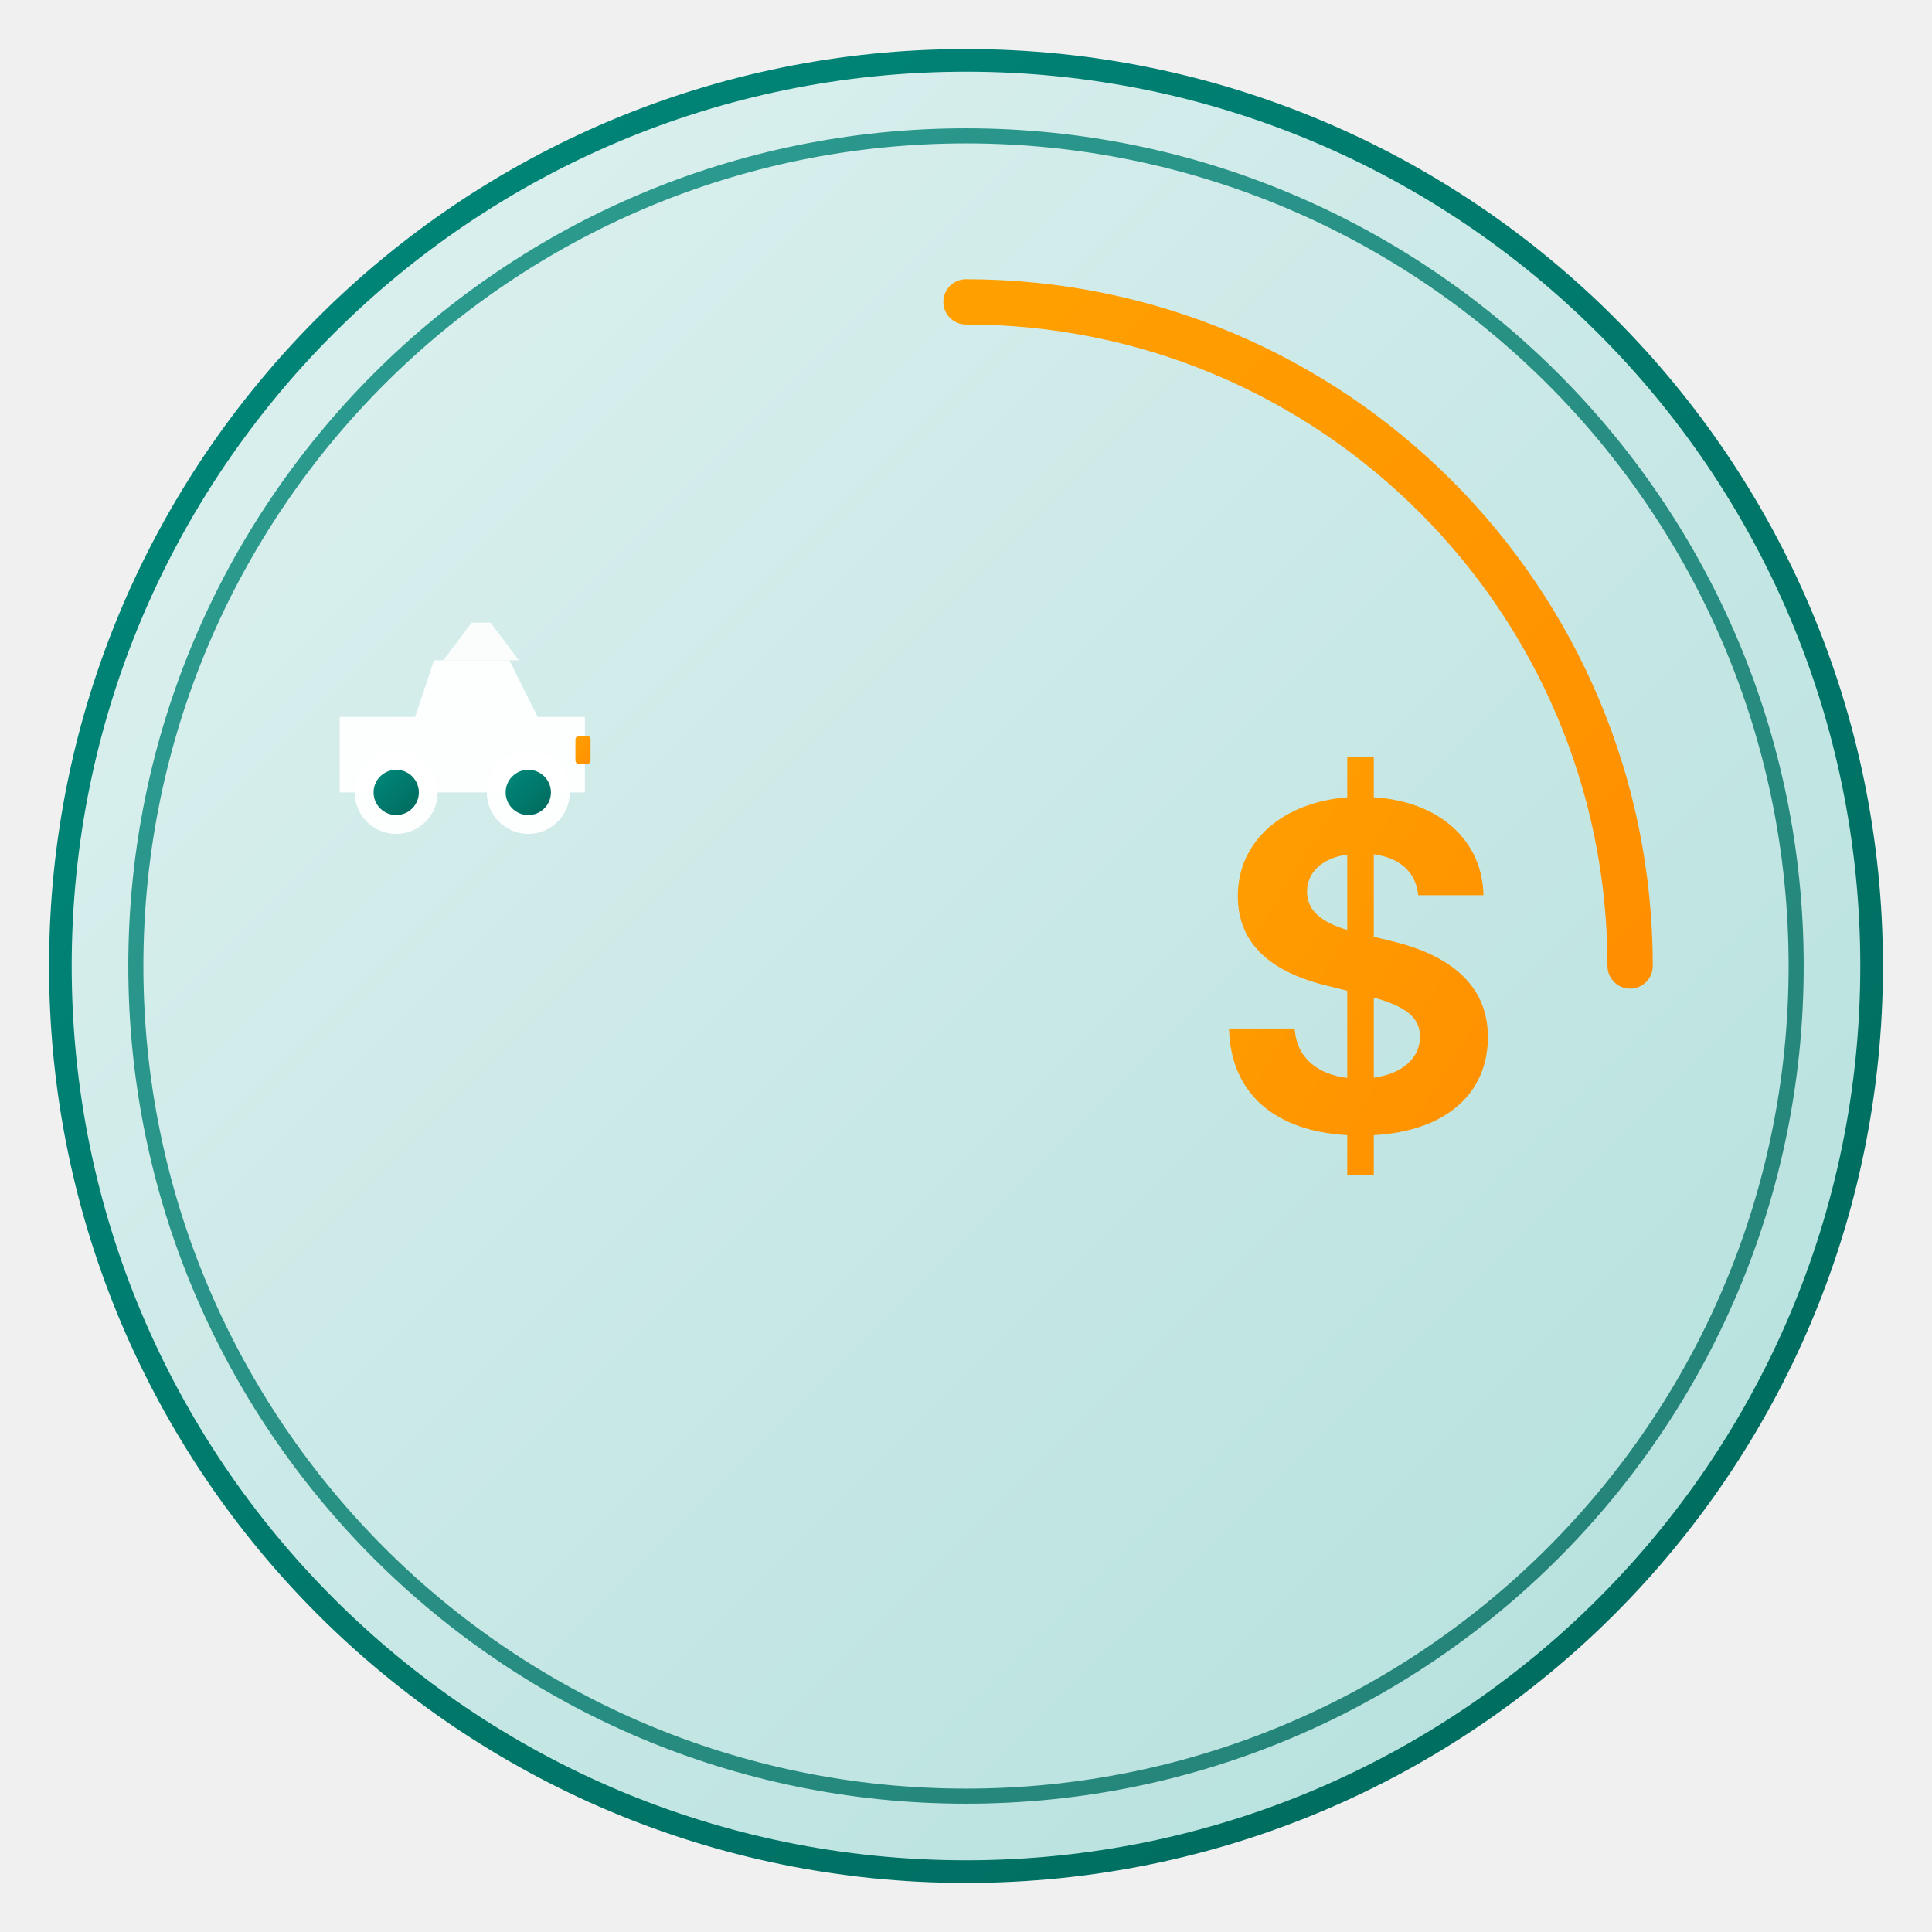
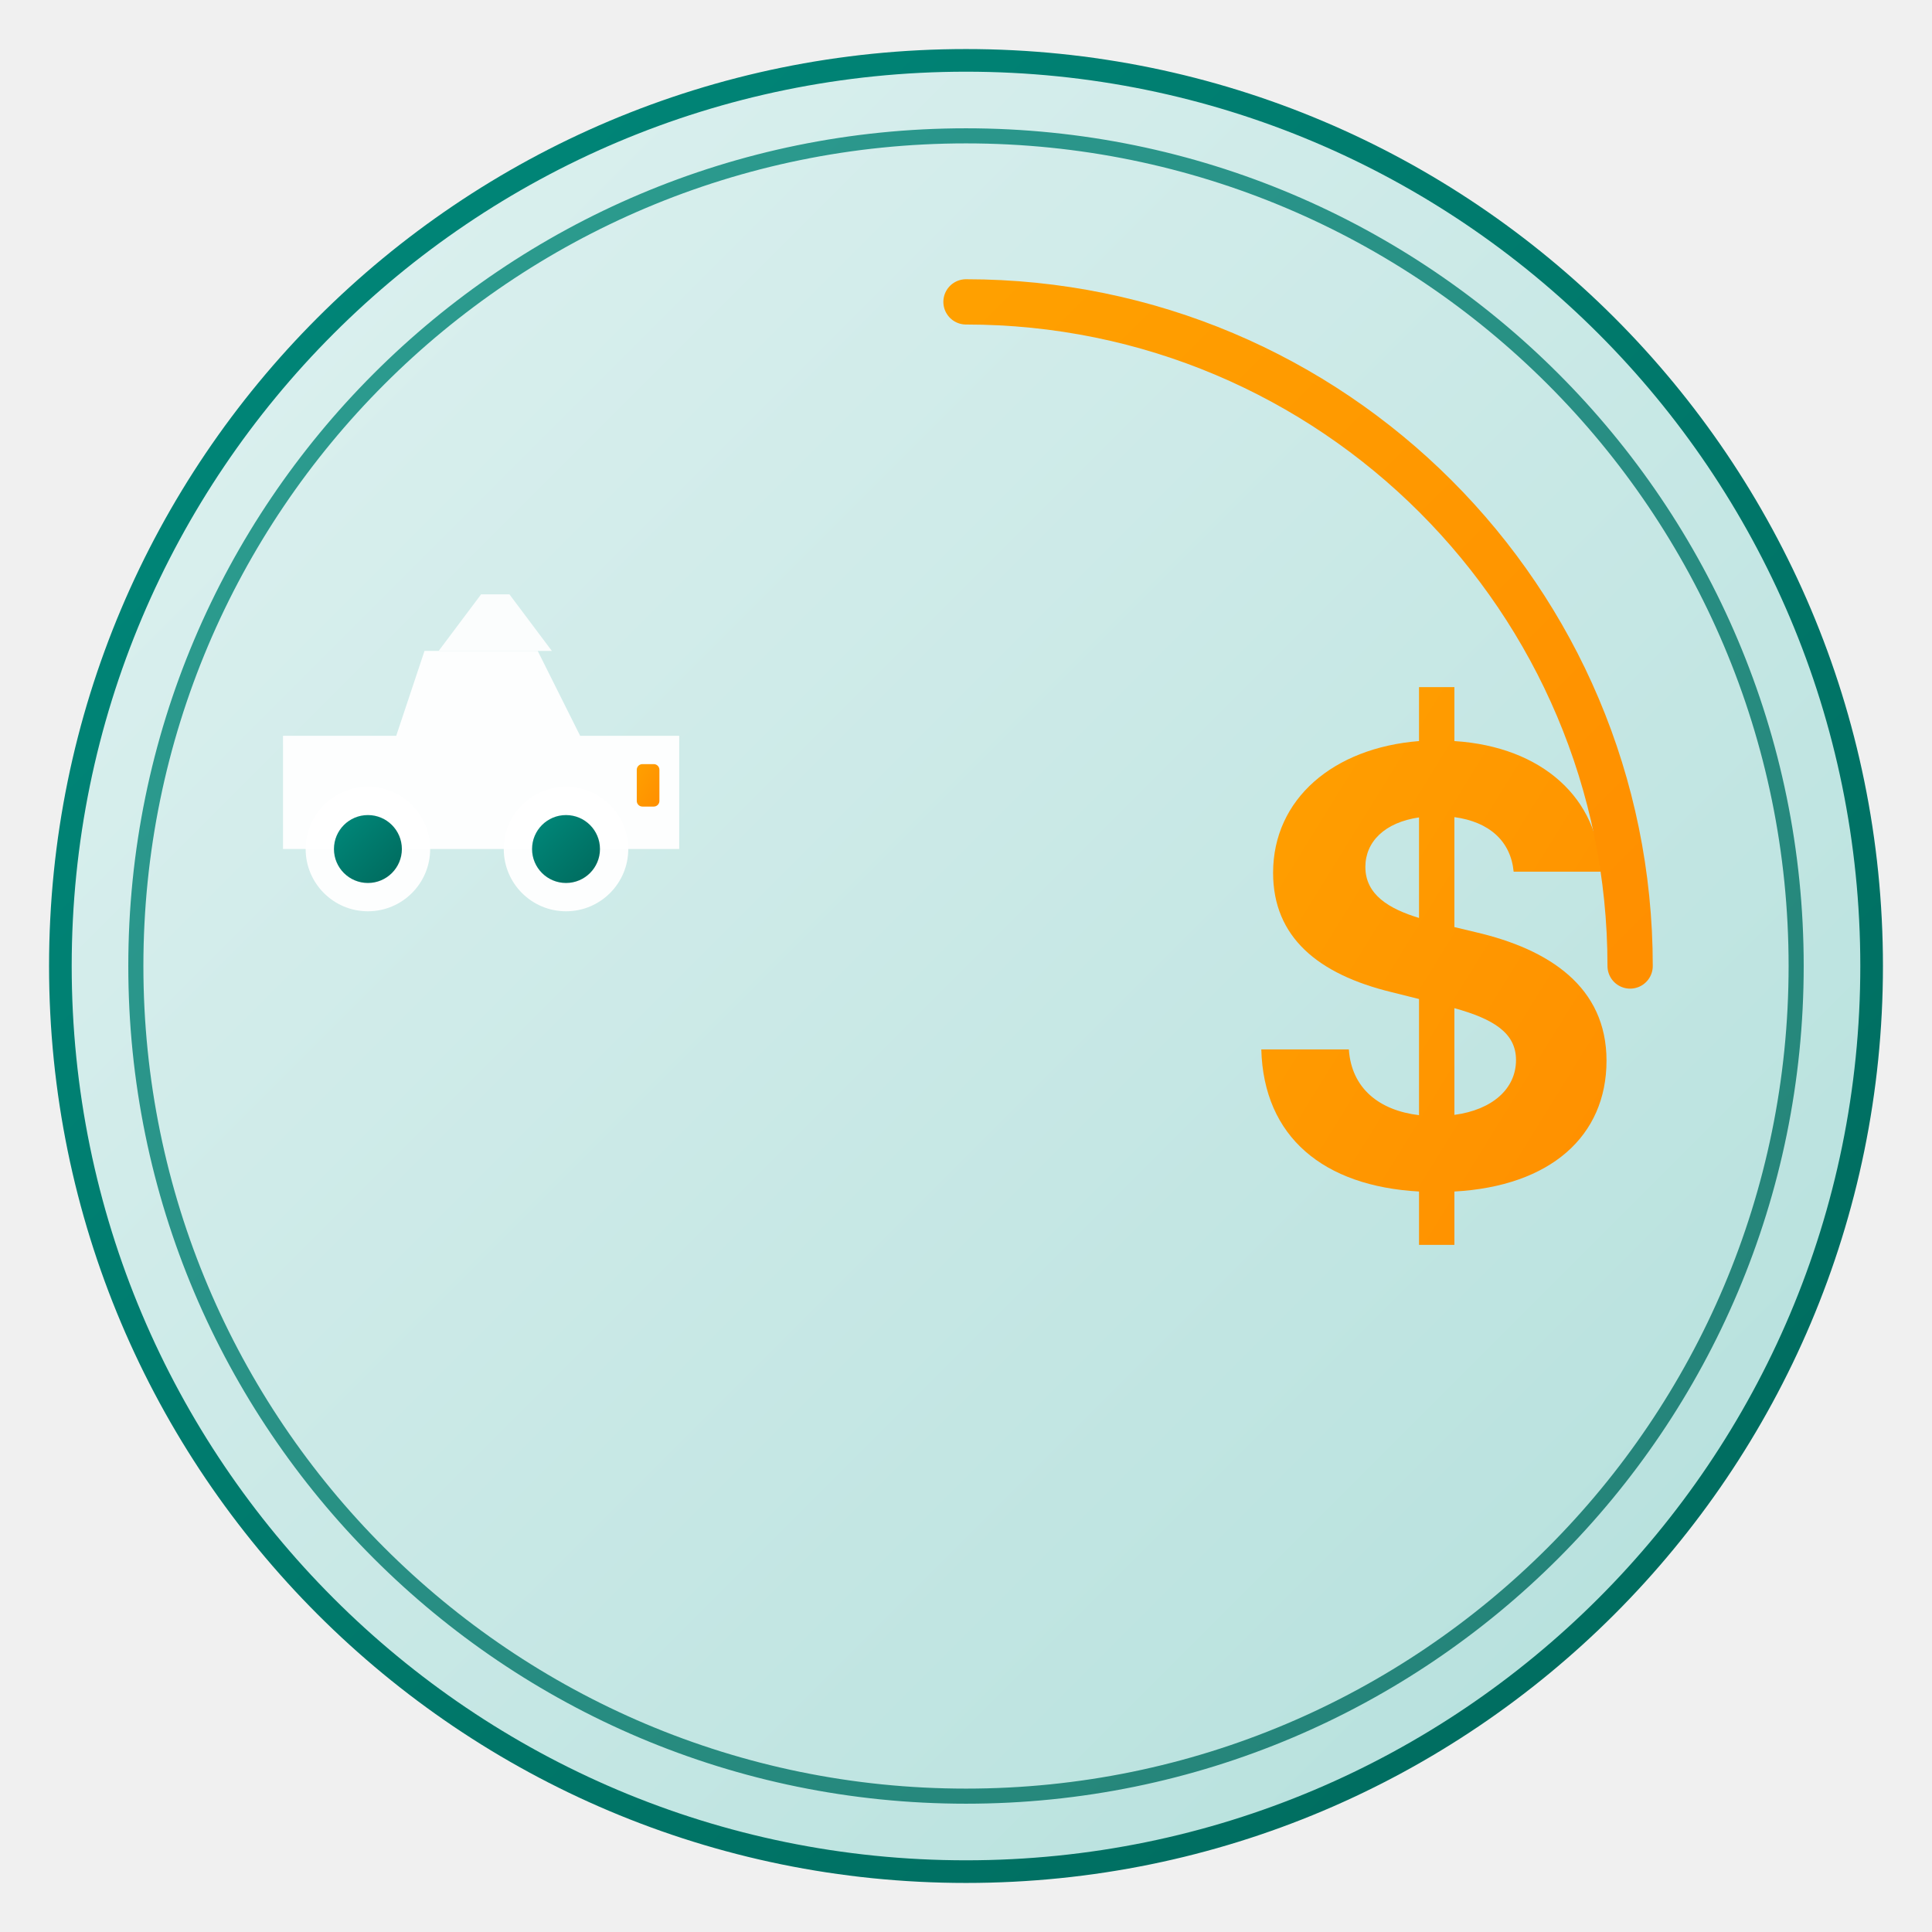
<svg xmlns="http://www.w3.org/2000/svg" viewBox="0 0 512 512">
  <defs>
    <linearGradient id="logoGradient" x1="0%" y1="0%" x2="100%" y2="100%">
      <stop offset="0%" stop-color="#00897B" />
      <stop offset="100%" stop-color="#00695C" />
    </linearGradient>
    <linearGradient id="accentGradient" x1="0%" y1="0%" x2="100%" y2="100%">
      <stop offset="0%" stop-color="#FFA000" />
      <stop offset="100%" stop-color="#FF8F00" />
    </linearGradient>
    <linearGradient id="circleGradient" x1="0%" y1="0%" x2="100%" y2="100%">
      <stop offset="0%" stop-color="#E0F2F1" />
      <stop offset="100%" stop-color="#B2DFDB" />
    </linearGradient>
  </defs>
  <circle cx="256" cy="256" r="240" fill="url(#circleGradient)" stroke="url(#logoGradient)" stroke-width="6" />
  <circle cx="256" cy="256" r="220" fill="none" stroke="url(#logoGradient)" stroke-width="4" opacity="0.8" />
-   <g transform="translate(80, 140)">
-     <path d="M10 50 H30 L35 35 H55 L62.5 50 H75 V70 H10 V50 Z" fill="white" opacity="0.95" />
-     <path d="M37.5 35 L45 25 H50 L57.5 35" fill="white" opacity="0.9" />
-     <circle cx="25" cy="70" r="11" fill="white" opacity="0.95" />
-     <circle cx="25" cy="70" r="6" fill="url(#logoGradient)" />
-     <circle cx="60" cy="70" r="11" fill="white" opacity="0.95" />
-     <circle cx="60" cy="70" r="6" fill="url(#logoGradient)" />
-     <rect x="72.5" y="55" width="4" height="7.5" rx="1" fill="url(#accentGradient)" />
+   <g transform="translate(60, 120)">
+     <path d="M15 75 H45 L52.5 52.5 H82.5 L93.75 75 H120 V105 H15 V75 Z" fill="white" opacity="0.95" />
+     <path d="M56.25 52.5 L67.5 37.5 H75 L86.25 52.5" fill="white" opacity="0.9" />
+     <circle cx="37.5" cy="105" r="16.5" fill="white" opacity="0.95" />
+     <circle cx="37.5" cy="105" r="9" fill="url(#logoGradient)" />
+     <circle cx="90" cy="105" r="16.5" fill="white" opacity="0.95" />
+     <circle cx="90" cy="105" r="9" fill="url(#logoGradient)" />
+     <rect x="108.75" y="82.5" width="6" height="11.25" rx="1.5" fill="url(#accentGradient)" />
  </g>
-   <g transform="translate(360, 256)">
-     <text x="0" y="0" text-anchor="middle" dominant-baseline="central" font-size="120" font-weight="bold" fill="url(#accentGradient)" font-family="Inter, Arial, sans-serif">
+   <g transform="translate(380, 256)">
+     <text x="0" y="0" text-anchor="middle" dominant-baseline="central" font-size="160" font-weight="bold" fill="url(#accentGradient)" font-family="Inter, Arial, sans-serif">
      $
    </text>
  </g>
  <path d="M 256 80 A 176 176 0 0 1 432 256" fill="none" stroke="url(#accentGradient)" stroke-width="12" stroke-linecap="round" />
</svg>
